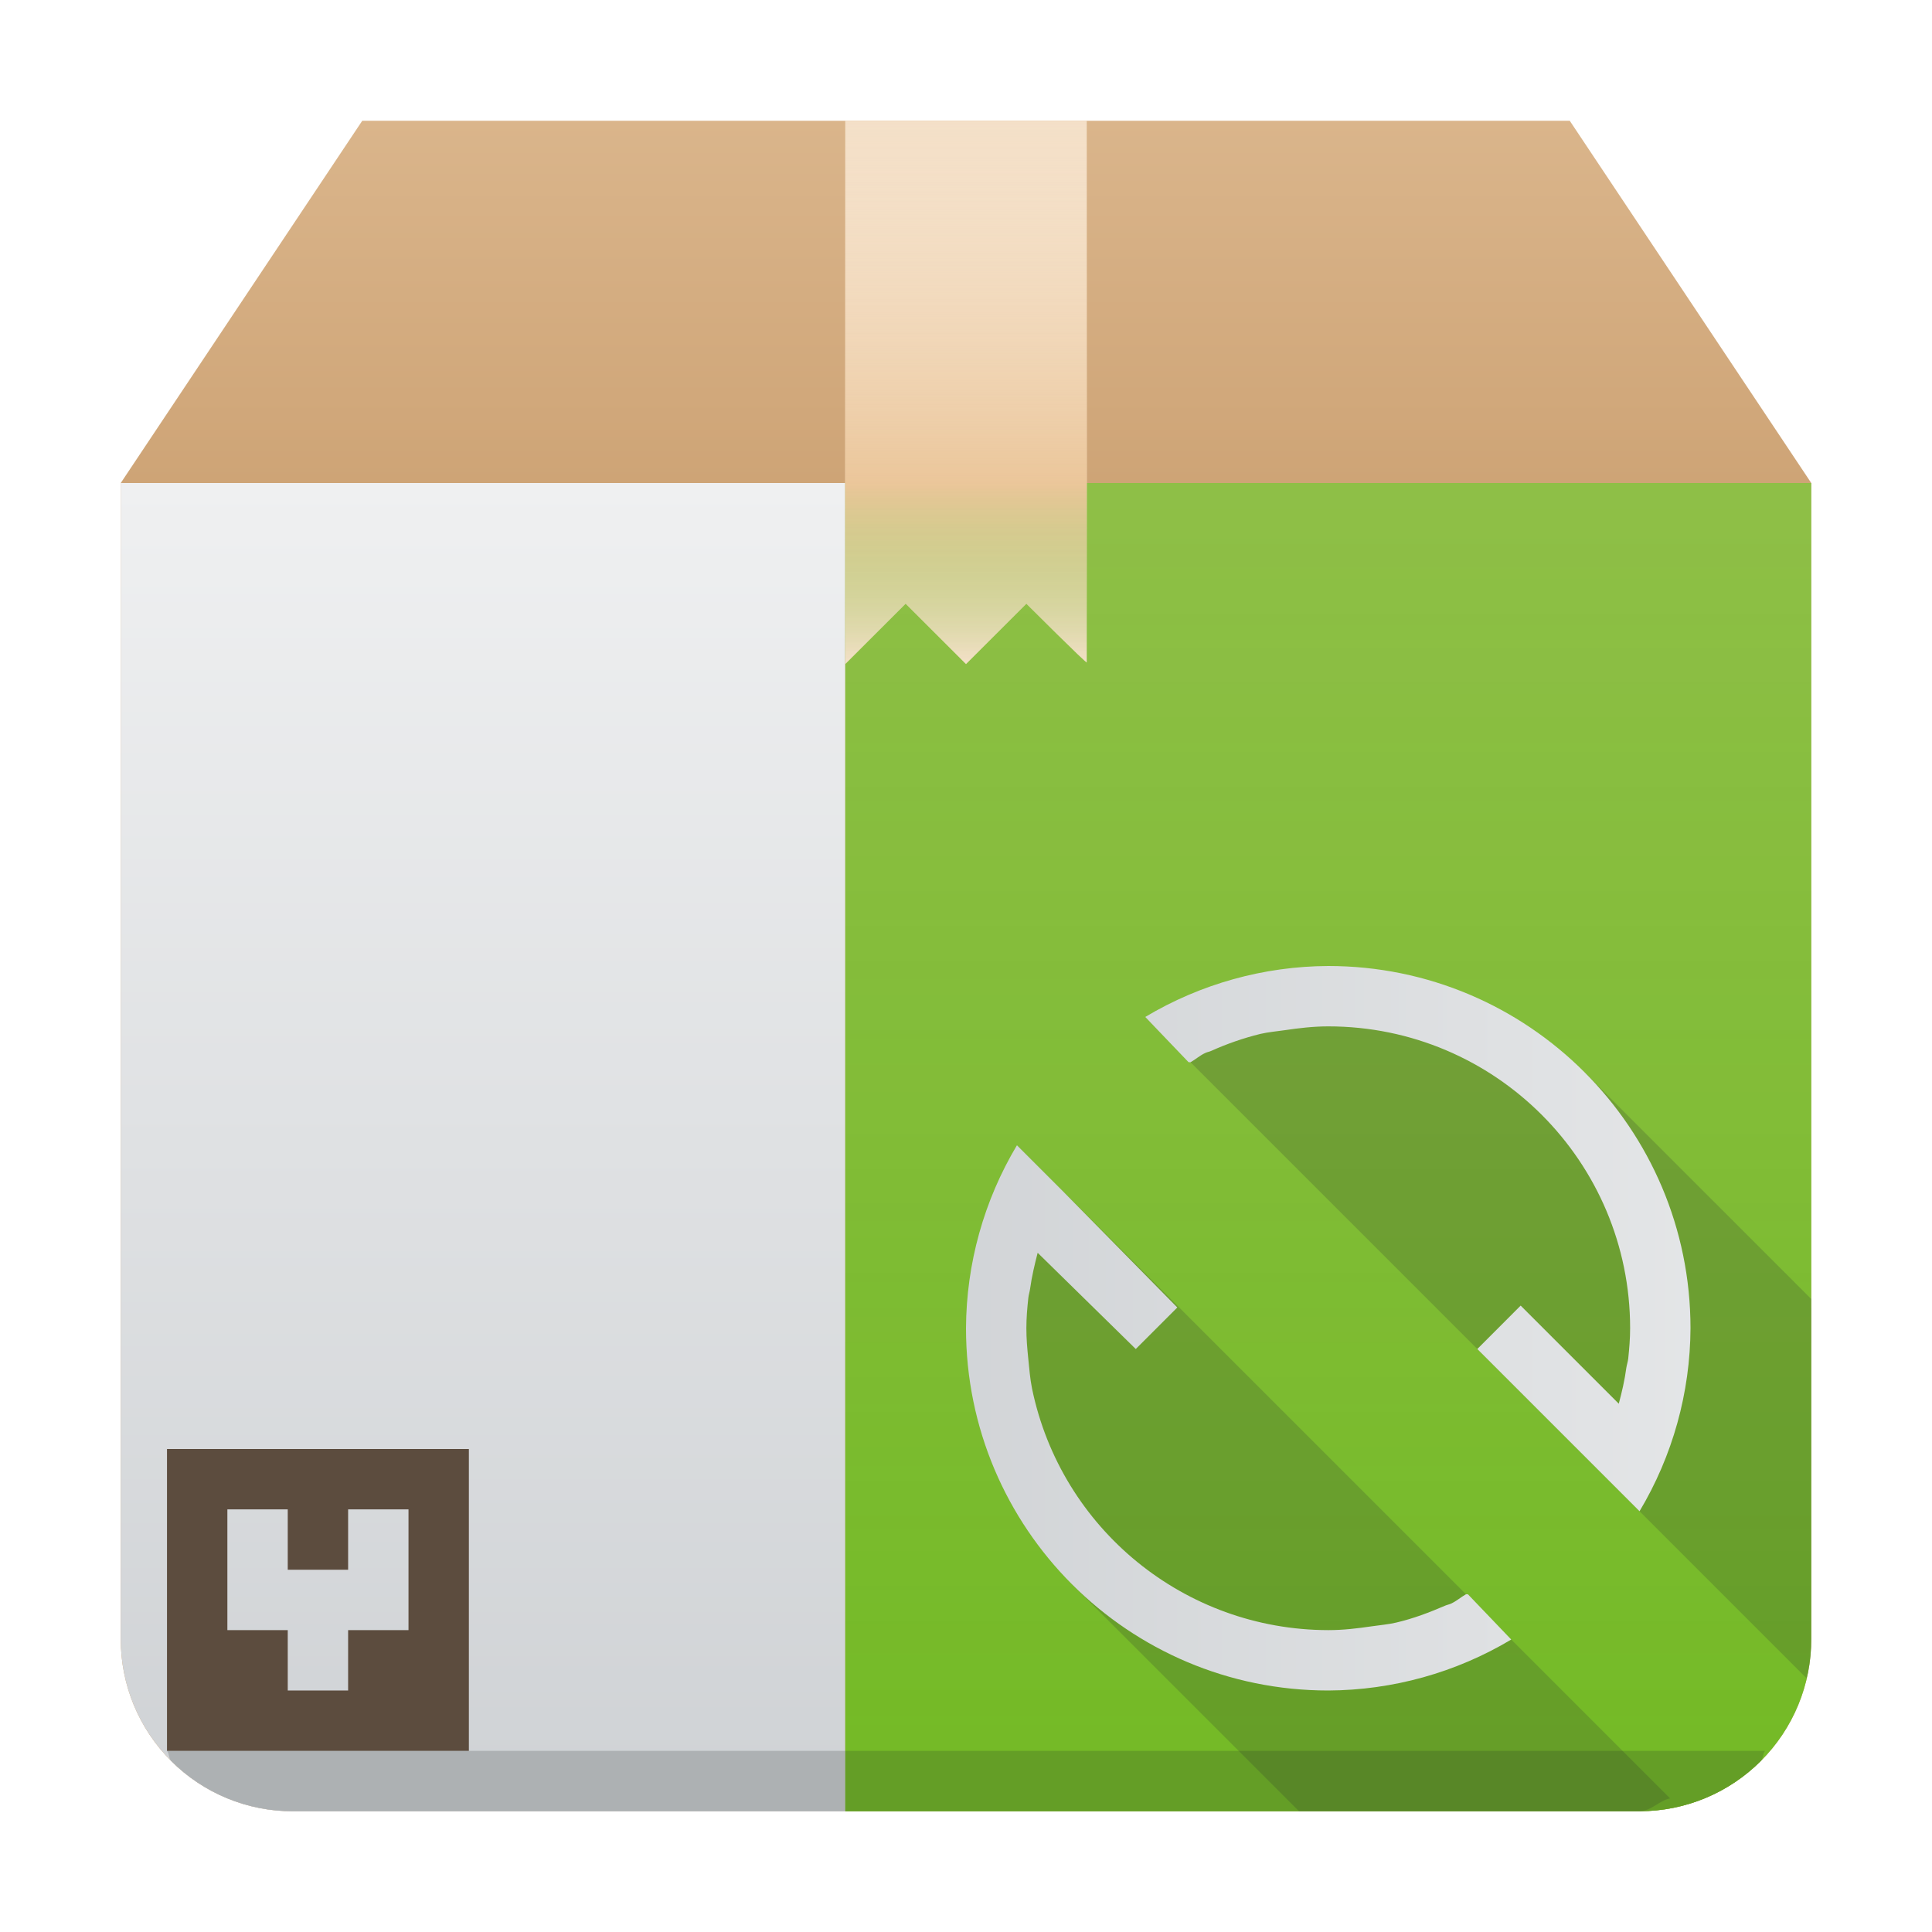
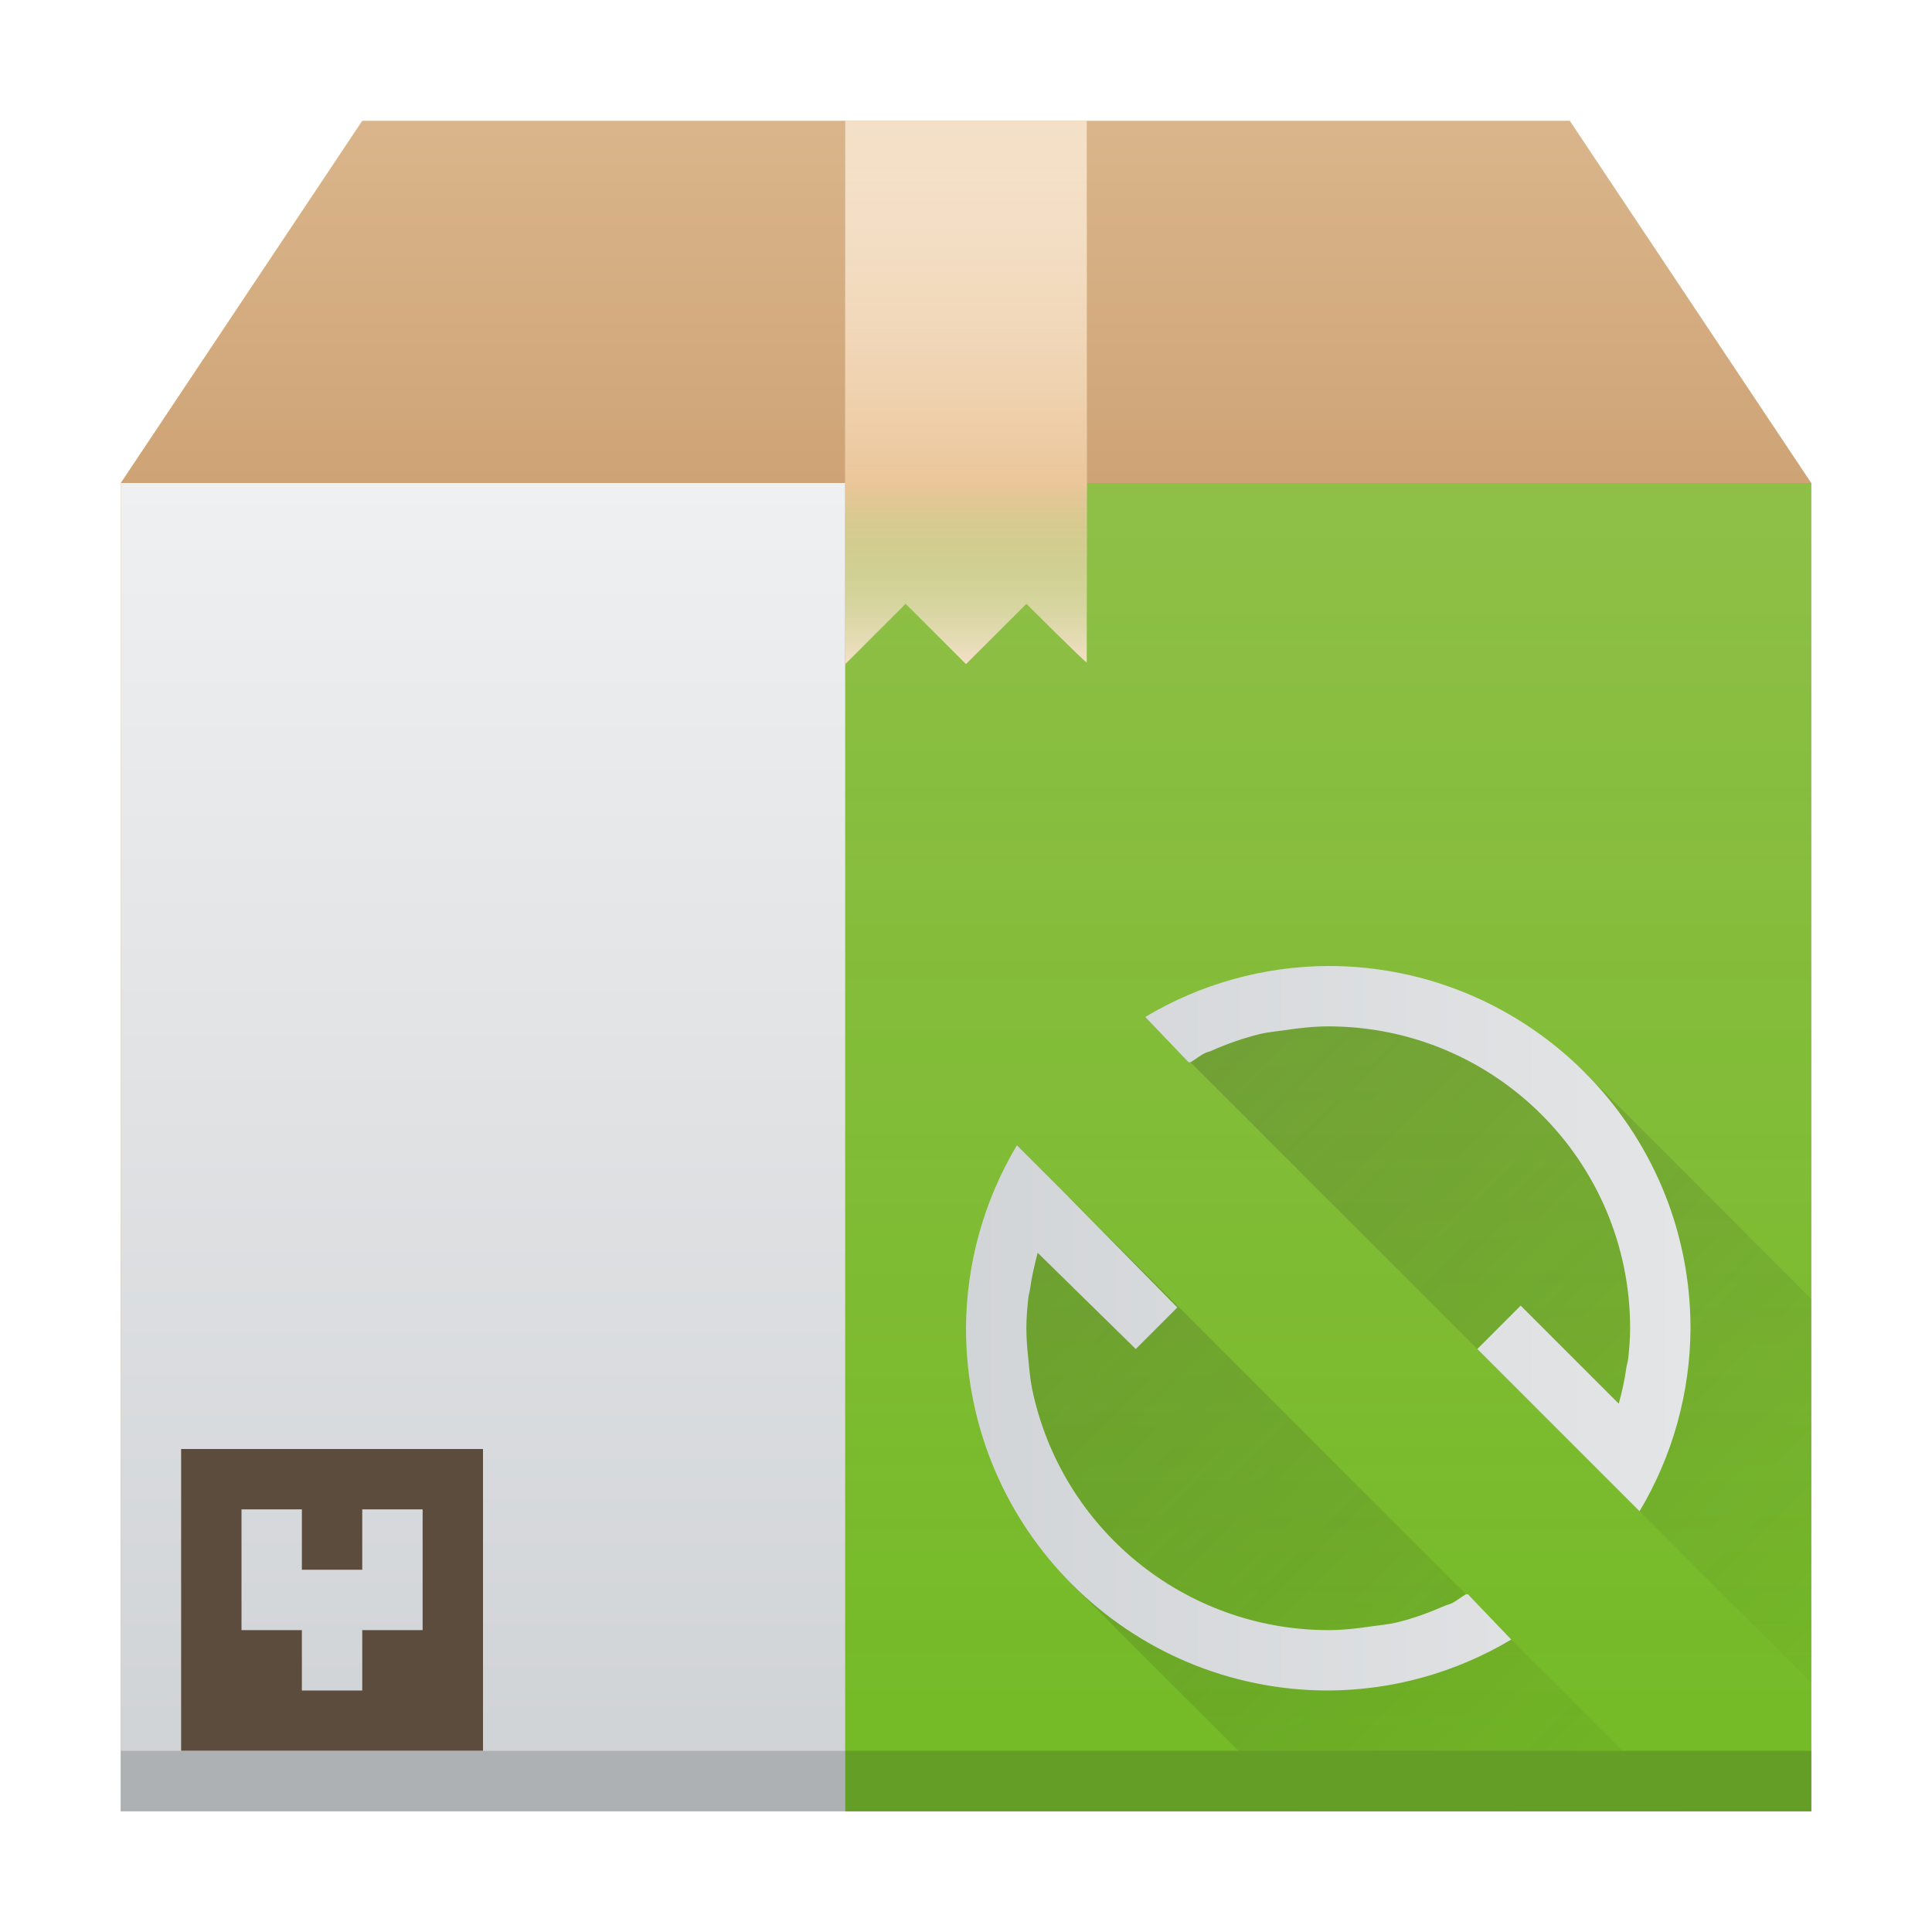
- <svg xmlns="http://www.w3.org/2000/svg" xmlns:xlink="http://www.w3.org/1999/xlink" viewBox="0 0 32 32" version="1.1" id="svg81">
-   <defs id="defs32">
-     <linearGradient id="h" gradientUnits="userSpaceOnUse" x1="10" x2="10" xlink:href="#a" y1="8" y2="2" />
-     <linearGradient id="a" gradientUnits="userSpaceOnUse" x2="0" y1="30" y2="8">
-       <stop offset="0" stop-color="#cea476" id="stop3" />
-       <stop offset="1" stop-color="#dab58b" id="stop5" />
-     </linearGradient>
-     <linearGradient xlink:href="#a" id="i" gradientUnits="userSpaceOnUse" y1="30" x2="0" y2="8" />
-     <linearGradient xlink:href="#b" id="j" gradientUnits="userSpaceOnUse" y1="30" x2="0" y2="8" />
-     <linearGradient id="b" gradientUnits="userSpaceOnUse" x2="0" y1="30" y2="8">
-       <stop offset="0" stop-color="#cfd2d5" id="stop10" />
-       <stop offset="1" stop-color="#eff0f1" id="stop12" />
-     </linearGradient>
-     <linearGradient id="k" gradientTransform="matrix(0.35,0,0,0.70968,-120,-355.923)" gradientUnits="userSpaceOnUse" x1="411.427" x2="411.427" y1="543.8" y2="512.8">
-       <stop offset="0" stop-color="#73ba25" id="stop15" />
-       <stop offset="1" stop-color="#81c13b" stop-opacity=".85" id="stop17" />
-     </linearGradient>
-     <linearGradient id="l" gradientTransform="matrix(0.66667,0,0,0.66667,-256.38,-333.867)" gradientUnits="userSpaceOnUse" x1="408.57" x2="408.57" xlink:href="#c" y1="512.801" y2="503.801">
-       <stop offset="0" stop-color="#ebc69a" id="stop20" />
-       <stop offset="1" stop-color="#f4e0c8" stop-opacity="0" id="stop22" />
-     </linearGradient>
-     <linearGradient id="c" gradientTransform="matrix(.66667 0 0 -.37037 -256.38 197.926)" gradientUnits="userSpaceOnUse" x1="408.57" x2="408.57" y1="512.798" y2="504.698">
-       <stop offset="0" stop-color="#ebc69a" id="stop25" />
-       <stop offset="1" stop-color="#73ba25" stop-opacity="0" id="stop27" />
-     </linearGradient>
-     <linearGradient xlink:href="#c" id="m" gradientUnits="userSpaceOnUse" gradientTransform="matrix(0.66667,0,0,-0.37037,-256.38,197.926)" x1="408.57" y1="512.798" x2="408.57" y2="504.698" />
-     <linearGradient xlink:href="#d" id="n" gradientUnits="userSpaceOnUse" x1="18" y1="18" x2="30" y2="30" />
-   </defs>
-   <linearGradient id="o" x1="22" x2="22" y1="30" y2="8" gradientTransform="matrix(0,-1,-1,0,44,44)" gradientUnits="userSpaceOnUse" xlink:href="#e" />
-   <linearGradient id="d" x1="18" x2="30" y1="18" y2="30" gradientUnits="userSpaceOnUse" gradientTransform="translate(40)">
-     <stop stop-color="#292c2f" offset="0" id="stop35" />
-     <stop stop-opacity="0" offset="1" id="stop37" />
+ <svg xmlns="http://www.w3.org/2000/svg" xmlns:xlink="http://www.w3.org/1999/xlink" version="1.1" viewBox="0 0 32 32">
+   <linearGradient id="l" x1="22" x2="22" y1="30" y2="8" gradientTransform="matrix(0,-1,-1,0,44,44)" gradientUnits="userSpaceOnUse" xlink:href="#k" />
+   <linearGradient id="m" x1="18" x2="30" y1="18" y2="30" gradientUnits="userSpaceOnUse">
+     <stop stop-color="#292c2f" offset="0" />
+     <stop stop-opacity="0" offset="1" />
  </linearGradient>
-   <linearGradient id="f" x2="0" y1="30" y2="8" gradientUnits="userSpaceOnUse">
-     <stop stop-color="#cea476" offset="0" id="stop40" />
-     <stop stop-color="#dab58b" offset="1" id="stop42" />
+   <linearGradient id="p" x1="25" x2="25" y1="8" y2="2" gradientUnits="userSpaceOnUse" xlink:href="#j" />
+   <linearGradient id="j" x2="0" y1="30" y2="8" gradientUnits="userSpaceOnUse">
+     <stop stop-color="#cea476" offset="0" />
+     <stop stop-color="#dab58b" offset="1" />
  </linearGradient>
-   <linearGradient id="g" x1="408.57" x2="408.57" y1="512.798" y2="504.698" gradientTransform="matrix(.66667 0 0 -.37037 -256.38 197.926)" gradientUnits="userSpaceOnUse">
-     <stop stop-color="#ebc69a" offset="0" id="stop45" />
-     <stop stop-color="#73ba25" stop-opacity="0" offset="1" id="stop47" />
+   <linearGradient id="o" x1="411.427" x2="411.427" y1="543.8" y2="512.8" gradientTransform="matrix(.35 0 0 .70968 -120 -355.923)" gradientUnits="userSpaceOnUse">
+     <stop stop-color="#73ba25" offset="0" />
+     <stop stop-color="#81c13b" stop-opacity=".85" offset="1" />
  </linearGradient>
-   <linearGradient id="e" x2="0" y1="30" y2="8" gradientUnits="userSpaceOnUse">
-     <stop stop-color="#cfd2d5" offset="0" id="stop50" />
-     <stop stop-color="#eff0f1" offset="1" id="stop52" />
+   <linearGradient id="i" x1="408.57" x2="408.57" y1="512.798" y2="504.698" gradientTransform="matrix(.66667 0 0 -.37037 -256.38 197.926)" gradientUnits="userSpaceOnUse">
+     <stop stop-color="#ebc69a" offset="0" />
+     <stop stop-color="#73ba25" stop-opacity="0" offset="1" />
  </linearGradient>
-   <path d="M 6,2 2,8 H 30 L 26,2 H 7 Z" id="path55" style="fill:url(#h);fill-rule:evenodd" />
-   <path d="M 2,8 V 27.148 A 2.846,2.846 0 0 0 4.852,30 H 27.148 A 2.846,2.846 0 0 0 30,27.148 V 8 H 4.852 Z" id="path57" style="fill:url(#i)" />
-   <path d="m 2,8 v 19.148 c 0,0.79 0.319,1.503 0.834,2.018 A 2.842,2.842 0 0 0 4.852,30 H 14 V 8 Z" id="path59" style="fill:url(#j)" />
-   <path d="m 14,30 h 13.148 c 0.79,0 1.503,-0.319 2.018,-0.834 A 2.842,2.842 0 0 0 30,27.148 V 8 H 14 Z" id="path61" style="fill:url(#k)" />
-   <g id="g71" style="stroke-width:1.867;stroke-opacity:0.55">
-     <path d="m 14,2 v 9 l 1,-1 1,1 1,-1 c 0,0 1,1 1,0.972 V 2 Z" id="path65" style="fill:#f4e0c8" />
-     <path d="m 14,2 h 4 v 6 h -4 z" id="path67" style="fill:url(#l)" />
-     <path d="m 14,8 v 3 l 1,-1 1,1 1,-1 c 0,0 1,1 1,0.973 V 8 Z" id="path69" style="fill:url(#m)" />
+   <linearGradient id="n" x1="411.57" x2="411.57" y1="512.801" y2="503.801" gradientTransform="translate(-256.38 -333.867) scale(.66667)" gradientUnits="userSpaceOnUse" xlink:href="#i">
+     <stop stop-color="#ebc69a" offset="0" />
+     <stop stop-color="#f4e0c8" stop-opacity="0" offset="1" />
+   </linearGradient>
+   <linearGradient id="k" x2="0" y1="30" y2="8" gradientUnits="userSpaceOnUse">
+     <stop stop-color="#cfd2d5" offset="0" />
+     <stop stop-color="#eff0f1" offset="1" />
+   </linearGradient>
+   <path d="M6 2L2 8h28l-4-6H7z" fill="url(#p)" fill-rule="evenodd" />
+   <path d="M2 8h28v22H2z" fill="url(#j)" />
+   <path d="M2 8h12v22H2z" fill="url(#k)" />
+   <path d="M14 8h16v22H14z" fill="url(#o)" />
+   <path d="M3 24v5h5v-5zm1 1h1v1h1v-1h1v2H6v1H5v-1H4z" fill="#5c4c3e" />
+   <g stroke-opacity=".55" stroke-width="1.867">
+     <path d="M14 2v9l1-1 1 1 1-1s1 1 1 .972V2z" fill="#f4e0c8" />
+     <path d="m14 2h4v6h-4z" fill="url(#n)" />
+     <path d="M14 8v3l1-1 1 1 1-1s1 1 1 .973V8z" fill="url(#i)" />
  </g>
-   <path d="m 2.766,29 c 0.04,0.045 0.026,0.124 0.068,0.166 A 2.842,2.842 0 0 0 4.852,30 H 14 v -1 z" id="path73" style="fill:#adb1b3" />
-   <path d="m 14,29 v 1 h 13.148 c 0.79,0 1.503,-0.319 2.018,-0.834 0.042,-0.042 0.029,-0.121 0.068,-0.166 z" id="path75" style="fill:#649e26" />
-   <path d="m 22,16 -3.031,0.844 10.955,10.955 A 2.842,2.842 0 0 0 29.951,27.682 2.842,2.842 0 0 0 29.991,27.4 2.842,2.842 0 0 0 30,27.148 V 21.516 L 26.242,17.758 Z M 16.844,18.969 16,22 17.758,26.242 21.516,30 h 5.632 c 0.202,0 0.325,-0.174 0.514,-0.213 z" id="path77" style="opacity:0.2;fill:url(#n)" />
-   <path d="m 28,22 a 5.96,5.96 0 0 1 -0.844,3.031 l -2.687,-2.687 0.718,-0.719 1.625,1.625 c 0.052,-0.195 0.098,-0.39 0.125,-0.594 0.008,-0.052 0.026,-0.103 0.032,-0.156 C 26.986,22.332 27,22.173 27,22 a 5,5 0 0 0 -5,-5 c -0.243,0 -0.486,0.028 -0.719,0.063 -0.136,0.02 -0.274,0.031 -0.406,0.062 a 4.737,4.737 0 0 0 -0.813,0.281 c -0.03,0.014 -0.063,0.018 -0.093,0.032 -0.092,0.04 -0.164,0.108 -0.25,0.156 -0.008,0.004 -0.023,-0.005 -0.032,0 l -0.718,-0.75 A 5.96,5.96 0 0 1 22,16 a 6,6 0 0 1 6,6 z m -2.969,5.156 A 5.96,5.96 0 0 1 22,28 6,6 0 0 1 16,22 5.96,5.96 0 0 1 16.844,18.969 l 0.75,0.75 1.906,1.937 -0.688,0.688 -1.625,-1.594 c -0.05,0.195 -0.097,0.39 -0.125,0.594 -0.007,0.052 -0.025,0.103 -0.03,0.156 C 17.014,21.668 17,21.827 17,22 c 0,0.173 0.014,0.332 0.031,0.5 0.017,0.168 0.03,0.337 0.063,0.5 A 5.017,5.017 0 0 0 22,27 c 0.248,0 0.48,-0.028 0.719,-0.063 0.136,-0.02 0.274,-0.031 0.406,-0.062 0.287,-0.067 0.548,-0.167 0.813,-0.281 0.03,-0.013 0.063,-0.018 0.093,-0.032 0.09,-0.04 0.165,-0.108 0.25,-0.156 h 0.032 z" id="path79" style="fill:url(#o)" />
-   <path d="m 2.766,24 v 5 h 5 v -5 z m 1,1 h 1 v 1 h 1 v -1 h 1 v 2 h -1 v 1 h -1 v -1 h -1 z" fill="#5c4c3e" id="path42" />
+   <path d="M18.969 16.844L30 27.875v-6.36l-3.757-3.758L22 16zm-2.125 2.125L27.875 30h-6.36l-3.758-3.757L16 22z" fill="url(#m)" opacity=".2" />
+   <path d="m28 22a5.96 5.96 0 0 1-0.844 3.031l-2.687-2.687 0.718-0.719 1.625 1.625c0.052-0.195 0.098-0.39 0.125-0.594 8e-3 -0.052 0.026-0.103 0.032-0.156 0.017-0.168 0.031-0.327 0.031-0.5a5 5 0 0 0-5-5c-0.243 0-0.486 0.028-0.719 0.063-0.136 0.02-0.274 0.031-0.406 0.062a4.737 4.737 0 0 0-0.813 0.281c-0.03 0.014-0.063 0.018-0.093 0.032-0.092 0.04-0.164 0.108-0.25 0.156-8e-3 4e-3 -0.023-5e-3 -0.032 0l-0.718-0.75a5.96 5.96 0 0 1 3.031-0.844 6 6 0 0 1 6 6zm-2.969 5.156a5.96 5.96 0 0 1-3.031 0.844 6 6 0 0 1-6-6 5.96 5.96 0 0 1 0.844-3.031l0.75 0.75 1.906 1.937-0.688 0.688-1.625-1.594c-0.05 0.195-0.097 0.39-0.125 0.594-7e-3 0.052-0.025 0.103-0.03 0.156-0.018 0.168-0.032 0.327-0.032 0.5s0.014 0.332 0.031 0.5 0.03 0.337 0.063 0.5a5.017 5.017 0 0 0 4.906 4c0.248 0 0.48-0.028 0.719-0.063 0.136-0.02 0.274-0.031 0.406-0.062 0.287-0.067 0.548-0.167 0.813-0.281 0.03-0.013 0.063-0.018 0.093-0.032 0.09-0.04 0.165-0.108 0.25-0.156h0.032z" fill="url(#l)" />
+   <path d="m2 29v1h12v-1z" fill="#adb1b3" />
+   <path d="M14 29h16v1H14z" fill="#649e26" />
</svg>
